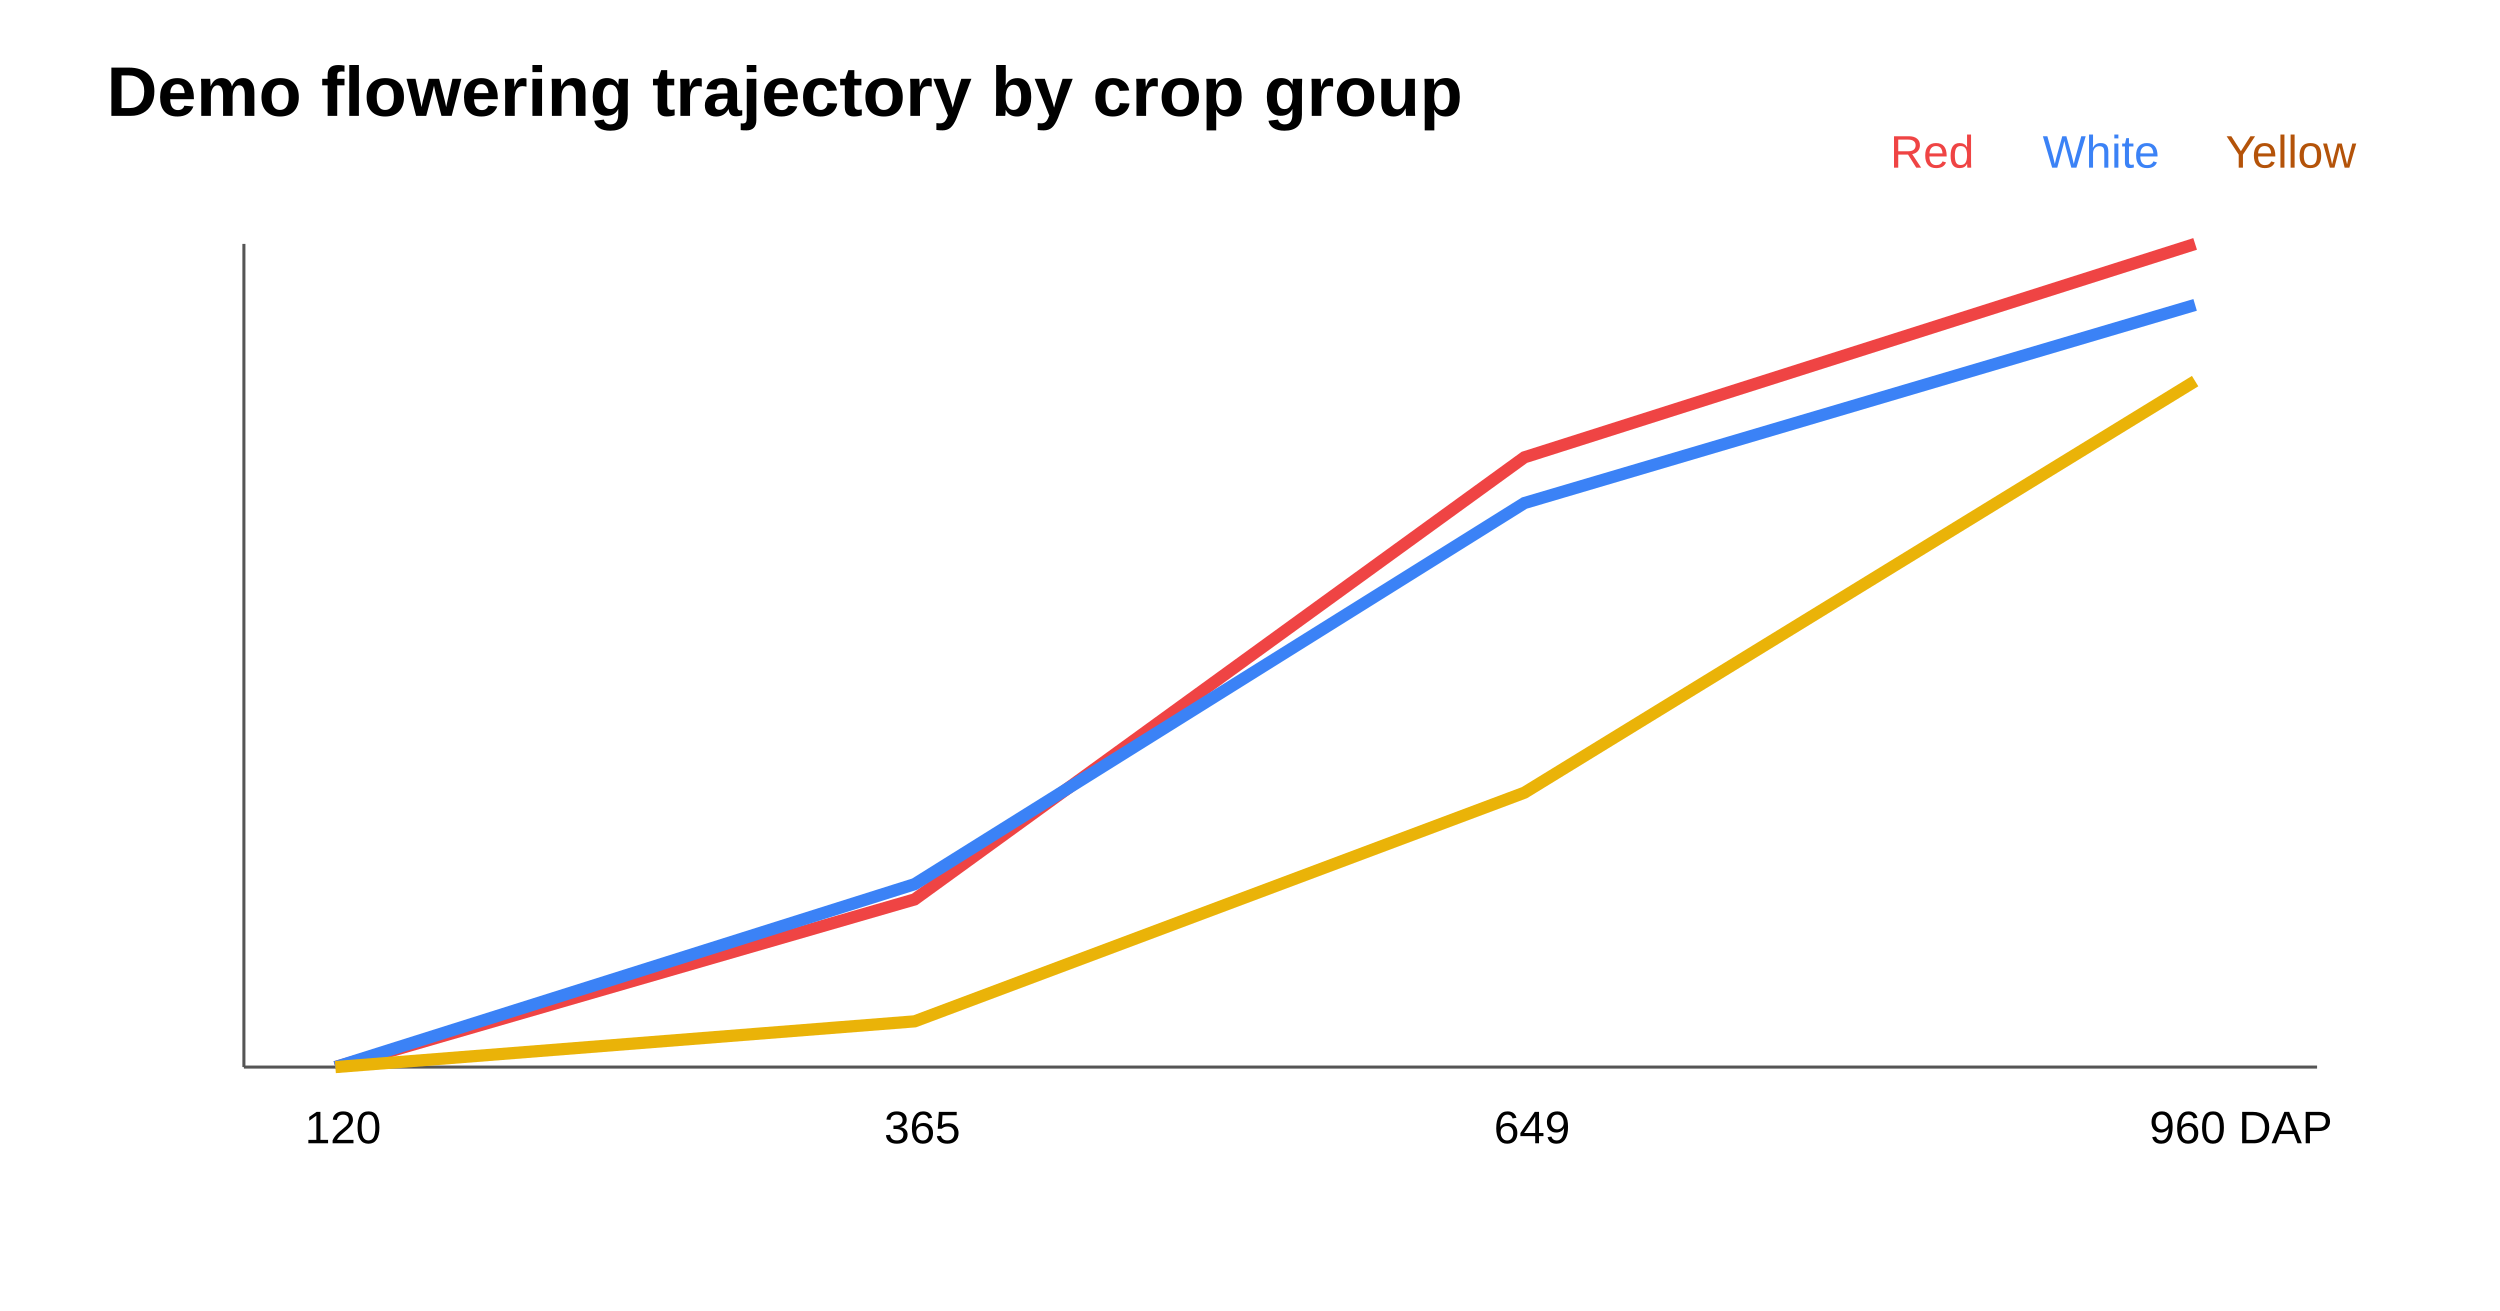
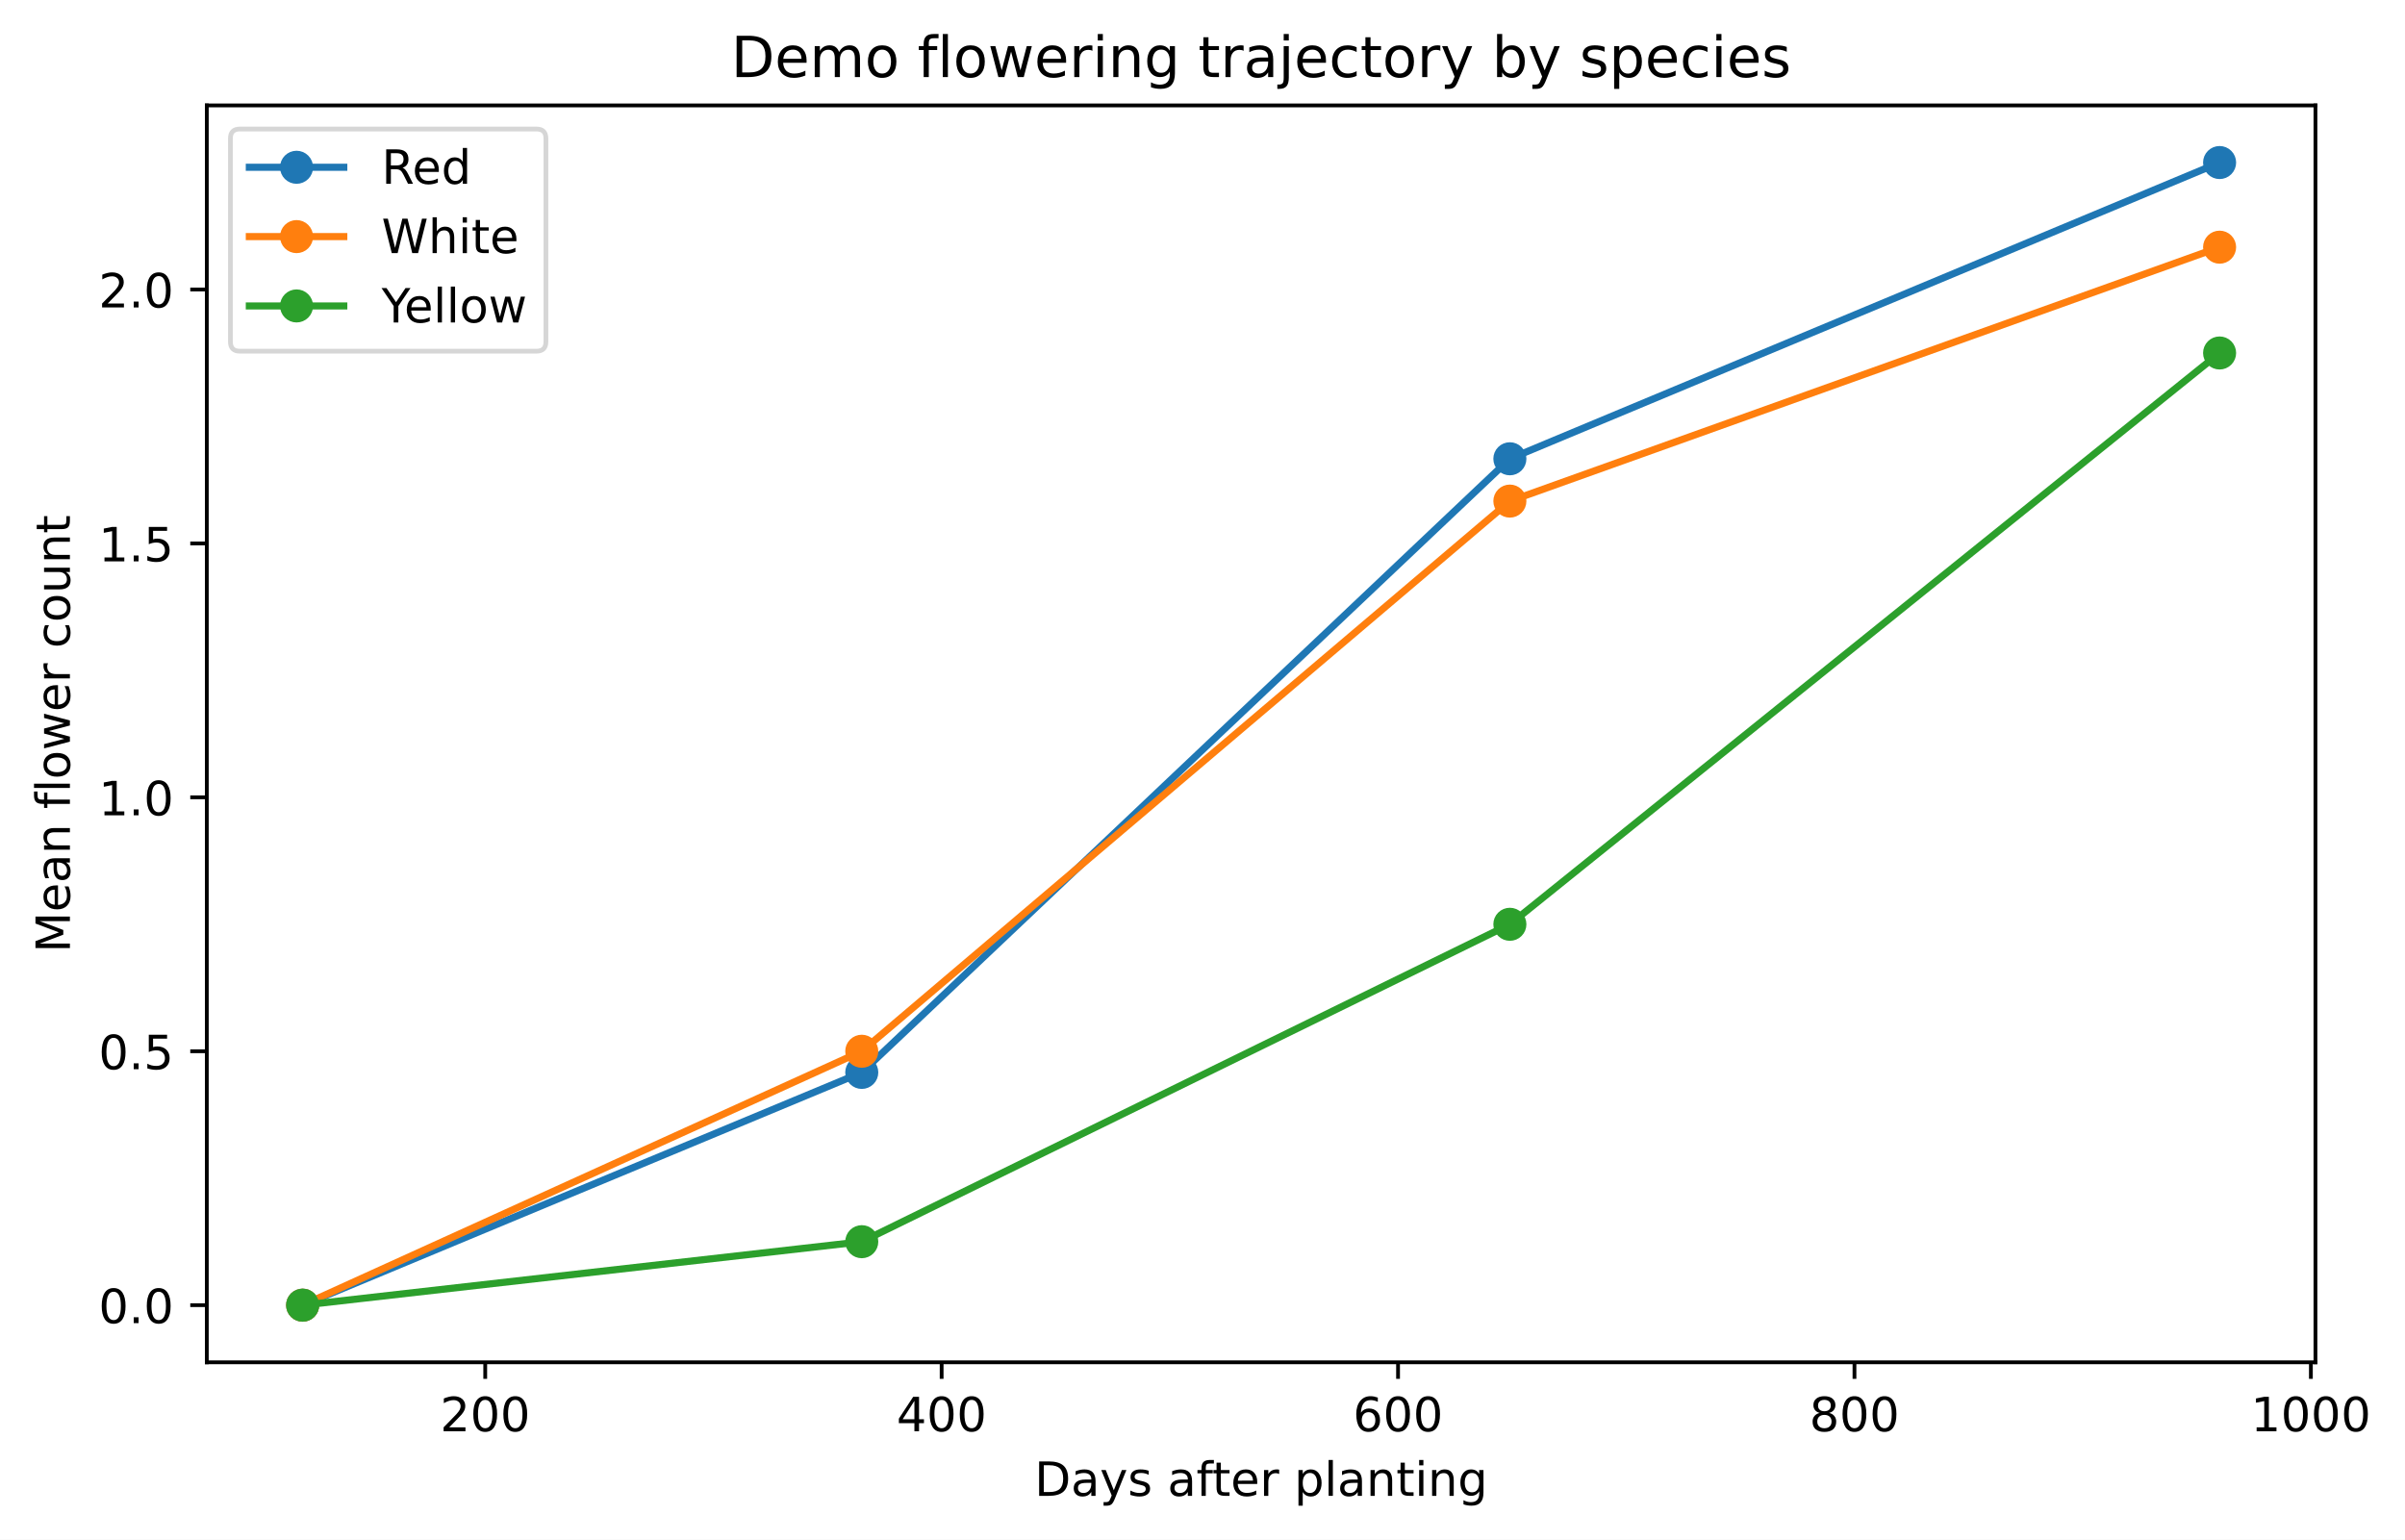
- <svg xmlns="http://www.w3.org/2000/svg" width="820" height="430">
-   <rect width="100%" height="100%" fill="white" />
-   <text x="35" y="38" font-family="Arial" font-size="23" font-weight="700">Demo flowering trajectory by crop group</text>
-   <line x1="80" y1="350" x2="760" y2="350" stroke="#555" />
-   <line x1="80" y1="80" x2="80" y2="350" stroke="#555" />
-   <polyline points="110,350 300,295 500,150 720,80" fill="none" stroke="#ef4444" stroke-width="4" />
-   <polyline points="110,350 300,290 500,165 720,100" fill="none" stroke="#3b82f6" stroke-width="4" />
-   <polyline points="110,350 300,335 500,260 720,125" fill="none" stroke="#eab308" stroke-width="4" />
-   <g font-family="Arial" font-size="15">
-     <text x="100" y="375">120</text>
-     <text x="290" y="375">365</text>
-     <text x="490" y="375">649</text>
-     <text x="705" y="375">960 DAP</text>
-     <text x="620" y="55" fill="#ef4444">Red</text>
-     <text x="670" y="55" fill="#3b82f6">White</text>
-     <text x="730" y="55" fill="#b45309">Yellow</text>
+ <svg xmlns="http://www.w3.org/2000/svg" xmlns:xlink="http://www.w3.org/1999/xlink" width="509.14pt" height="325.986pt" viewBox="0 0 509.14 325.986" version="1.1">
+   <defs>
+     <style type="text/css">*{stroke-linejoin: round; stroke-linecap: butt}</style>
+   </defs>
+   <g id="figure_1">
+     <g id="patch_1">
+       <path d="M 0 325.986  L 509.14 325.986  L 509.14 0  L 0 0  z " style="fill: #ffffff" />
+     </g>
+     <g id="axes_1">
+       <g id="patch_2">
+         <path d="M 43.781 288.43  L 490.181 288.43  L 490.181 22.318  L 43.781 22.318  z " style="fill: #ffffff" />
+       </g>
+       <g id="matplotlib.axis_1">
+         <g id="xtick_1">
+           <g id="line2d_1">
+             <defs>
+               <path id="m1e00274ace" d="M 0 0  L 0 3.5  " style="stroke: #000000; stroke-width: 0.8" />
+             </defs>
+             <g>
+               <use xlink:href="#m1e00274ace" x="102.722" y="288.43" style="stroke: #000000; stroke-width: 0.8" />
+             </g>
+           </g>
+           <g id="text_1">
+             <g transform="translate(93.17776 303.0286) scale(0.1 -0.1)">
+               <defs>
+                 <path id="DejaVuSans-32" d="M 1228 531  L 3431 531  L 3431 0  L 469 0  L 469 531  Q 828 903 1448 1529  Q 2069 2156 2228 2338  Q 2531 2678 2651 2914  Q 2772 3150 2772 3378  Q 2772 3750 2511 3984  Q 2250 4219 1831 4219  Q 1534 4219 1204 4116  Q 875 4013 500 3803  L 500 4441  Q 881 4594 1212 4672  Q 1544 4750 1819 4750  Q 2544 4750 2975 4387  Q 3406 4025 3406 3419  Q 3406 3131 3298 2873  Q 3191 2616 2906 2266  Q 2828 2175 2409 1742  Q 1991 1309 1228 531  z " transform="scale(0.015625)" />
+                 <path id="DejaVuSans-30" d="M 2034 4250  Q 1547 4250 1301 3770  Q 1056 3291 1056 2328  Q 1056 1369 1301 889  Q 1547 409 2034 409  Q 2525 409 2770 889  Q 3016 1369 3016 2328  Q 3016 3291 2770 3770  Q 2525 4250 2034 4250  z M 2034 4750  Q 2819 4750 3233 4129  Q 3647 3509 3647 2328  Q 3647 1150 3233 529  Q 2819 -91 2034 -91  Q 1250 -91 836 529  Q 422 1150 422 2328  Q 422 3509 836 4129  Q 1250 4750 2034 4750  z " transform="scale(0.015625)" />
+               </defs>
+               <use xlink:href="#DejaVuSans-32" />
+               <use xlink:href="#DejaVuSans-30" transform="translate(63.62305 0)" />
+               <use xlink:href="#DejaVuSans-30" transform="translate(127.2461 0)" />
+             </g>
+           </g>
+         </g>
+         <g id="xtick_2">
+           <g id="line2d_2">
+             <g>
+               <use xlink:href="#m1e00274ace" x="199.345" y="288.43" style="stroke: #000000; stroke-width: 0.8" />
+             </g>
+           </g>
+           <g id="text_2">
+             <g transform="translate(189.8011 303.0286) scale(0.1 -0.1)">
+               <defs>
+                 <path id="DejaVuSans-34" d="M 2419 4116  L 825 1625  L 2419 1625  L 2419 4116  z M 2253 4666  L 3047 4666  L 3047 1625  L 3713 1625  L 3713 1100  L 3047 1100  L 3047 0  L 2419 0  L 2419 1100  L 313 1100  L 313 1709  L 2253 4666  z " transform="scale(0.015625)" />
+               </defs>
+               <use xlink:href="#DejaVuSans-34" />
+               <use xlink:href="#DejaVuSans-30" transform="translate(63.62305 0)" />
+               <use xlink:href="#DejaVuSans-30" transform="translate(127.2461 0)" />
+             </g>
+           </g>
+         </g>
+         <g id="xtick_3">
+           <g id="line2d_3">
+             <g>
+               <use xlink:href="#m1e00274ace" x="295.968" y="288.43" style="stroke: #000000; stroke-width: 0.8" />
+             </g>
+           </g>
+           <g id="text_3">
+             <g transform="translate(286.4245 303.0286) scale(0.1 -0.1)">
+               <defs>
+                 <path id="DejaVuSans-36" d="M 2113 2584  Q 1688 2584 1439 2293  Q 1191 2003 1191 1497  Q 1191 994 1439 701  Q 1688 409 2113 409  Q 2538 409 2786 701  Q 3034 994 3034 1497  Q 3034 2003 2786 2293  Q 2538 2584 2113 2584  z M 3366 4563  L 3366 3988  Q 3128 4100 2886 4159  Q 2644 4219 2406 4219  Q 1781 4219 1451 3797  Q 1122 3375 1075 2522  Q 1259 2794 1537 2939  Q 1816 3084 2150 3084  Q 2853 3084 3261 2657  Q 3669 2231 3669 1497  Q 3669 778 3244 343  Q 2819 -91 2113 -91  Q 1303 -91 875 529  Q 447 1150 447 2328  Q 447 3434 972 4092  Q 1497 4750 2381 4750  Q 2619 4750 2861 4703  Q 3103 4656 3366 4563  z " transform="scale(0.015625)" />
+               </defs>
+               <use xlink:href="#DejaVuSans-36" />
+               <use xlink:href="#DejaVuSans-30" transform="translate(63.62305 0)" />
+               <use xlink:href="#DejaVuSans-30" transform="translate(127.2461 0)" />
+             </g>
+           </g>
+         </g>
+         <g id="xtick_4">
+           <g id="line2d_4">
+             <g>
+               <use xlink:href="#m1e00274ace" x="392.592" y="288.43" style="stroke: #000000; stroke-width: 0.8" />
+             </g>
+           </g>
+           <g id="text_4">
+             <g transform="translate(383.0479 303.0286) scale(0.1 -0.1)">
+               <defs>
+                 <path id="DejaVuSans-38" d="M 2034 2216  Q 1584 2216 1326 1975  Q 1069 1734 1069 1313  Q 1069 891 1326 650  Q 1584 409 2034 409  Q 2484 409 2743 651  Q 3003 894 3003 1313  Q 3003 1734 2745 1975  Q 2488 2216 2034 2216  z M 1403 2484  Q 997 2584 770 2862  Q 544 3141 544 3541  Q 544 4100 942 4425  Q 1341 4750 2034 4750  Q 2731 4750 3128 4425  Q 3525 4100 3525 3541  Q 3525 3141 3298 2862  Q 3072 2584 2669 2484  Q 3125 2378 3379 2068  Q 3634 1759 3634 1313  Q 3634 634 3220 271  Q 2806 -91 2034 -91  Q 1263 -91 848 271  Q 434 634 434 1313  Q 434 1759 690 2068  Q 947 2378 1403 2484  z M 1172 3481  Q 1172 3119 1398 2916  Q 1625 2713 2034 2713  Q 2441 2713 2670 2916  Q 2900 3119 2900 3481  Q 2900 3844 2670 4047  Q 2441 4250 2034 4250  Q 1625 4250 1398 4047  Q 1172 3844 1172 3481  z " transform="scale(0.015625)" />
+               </defs>
+               <use xlink:href="#DejaVuSans-38" />
+               <use xlink:href="#DejaVuSans-30" transform="translate(63.62305 0)" />
+               <use xlink:href="#DejaVuSans-30" transform="translate(127.2461 0)" />
+             </g>
+           </g>
+         </g>
+         <g id="xtick_5">
+           <g id="line2d_5">
+             <g>
+               <use xlink:href="#m1e00274ace" x="489.215" y="288.43" style="stroke: #000000; stroke-width: 0.8" />
+             </g>
+           </g>
+           <g id="text_5">
+             <g transform="translate(476.49 303.0286) scale(0.1 -0.1)">
+               <defs>
+                 <path id="DejaVuSans-31" d="M 794 531  L 1825 531  L 1825 4091  L 703 3866  L 703 4441  L 1819 4666  L 2450 4666  L 2450 531  L 3481 531  L 3481 0  L 794 0  L 794 531  z " transform="scale(0.015625)" />
+               </defs>
+               <use xlink:href="#DejaVuSans-31" />
+               <use xlink:href="#DejaVuSans-30" transform="translate(63.62305 0)" />
+               <use xlink:href="#DejaVuSans-30" transform="translate(127.2461 0)" />
+               <use xlink:href="#DejaVuSans-30" transform="translate(190.8691 0)" />
+             </g>
+           </g>
+         </g>
+         <g id="text_6">
+           <g transform="translate(219.0078 316.7067) scale(0.1 -0.1)">
+             <defs>
+               <path id="DejaVuSans-44" d="M 1259 4147  L 1259 519  L 2022 519  Q 2988 519 3436 956  Q 3884 1394 3884 2338  Q 3884 3275 3436 3711  Q 2988 4147 2022 4147  L 1259 4147  z M 628 4666  L 1925 4666  Q 3281 4666 3915 4102  Q 4550 3538 4550 2338  Q 4550 1131 3912 565  Q 3275 0 1925 0  L 628 0  L 628 4666  z " transform="scale(0.015625)" />
+               <path id="DejaVuSans-61" d="M 2194 1759  Q 1497 1759 1228 1600  Q 959 1441 959 1056  Q 959 750 1161 570  Q 1363 391 1709 391  Q 2188 391 2477 730  Q 2766 1069 2766 1631  L 2766 1759  L 2194 1759  z M 3341 1997  L 3341 0  L 2766 0  L 2766 531  Q 2569 213 2275 61  Q 1981 -91 1556 -91  Q 1019 -91 701 211  Q 384 513 384 1019  Q 384 1609 779 1909  Q 1175 2209 1959 2209  L 2766 2209  L 2766 2266  Q 2766 2663 2505 2880  Q 2244 3097 1772 3097  Q 1472 3097 1187 3025  Q 903 2953 641 2809  L 641 3341  Q 956 3463 1253 3523  Q 1550 3584 1831 3584  Q 2591 3584 2966 3190  Q 3341 2797 3341 1997  z " transform="scale(0.015625)" />
+               <path id="DejaVuSans-79" d="M 2059 -325  Q 1816 -950 1584 -1140  Q 1353 -1331 966 -1331  L 506 -1331  L 506 -850  L 844 -850  Q 1081 -850 1212 -737  Q 1344 -625 1503 -206  L 1606 56  L 191 3500  L 800 3500  L 1894 763  L 2988 3500  L 3597 3500  L 2059 -325  z " transform="scale(0.015625)" />
+               <path id="DejaVuSans-73" d="M 2834 3397  L 2834 2853  Q 2591 2978 2328 3040  Q 2066 3103 1784 3103  Q 1356 3103 1142 2972  Q 928 2841 928 2578  Q 928 2378 1081 2264  Q 1234 2150 1697 2047  L 1894 2003  Q 2506 1872 2764 1633  Q 3022 1394 3022 966  Q 3022 478 2636 193  Q 2250 -91 1575 -91  Q 1294 -91 989 -36  Q 684 19 347 128  L 347 722  Q 666 556 975 473  Q 1284 391 1588 391  Q 1994 391 2212 530  Q 2431 669 2431 922  Q 2431 1156 2273 1281  Q 2116 1406 1581 1522  L 1381 1569  Q 847 1681 609 1914  Q 372 2147 372 2553  Q 372 3047 722 3315  Q 1072 3584 1716 3584  Q 2034 3584 2315 3537  Q 2597 3491 2834 3397  z " transform="scale(0.015625)" />
+               <path id="DejaVuSans-20" transform="scale(0.015625)" />
+               <path id="DejaVuSans-66" d="M 2375 4863  L 2375 4384  L 1825 4384  Q 1516 4384 1395 4259  Q 1275 4134 1275 3809  L 1275 3500  L 2222 3500  L 2222 3053  L 1275 3053  L 1275 0  L 697 0  L 697 3053  L 147 3053  L 147 3500  L 697 3500  L 697 3744  Q 697 4328 969 4595  Q 1241 4863 1831 4863  L 2375 4863  z " transform="scale(0.015625)" />
+               <path id="DejaVuSans-74" d="M 1172 4494  L 1172 3500  L 2356 3500  L 2356 3053  L 1172 3053  L 1172 1153  Q 1172 725 1289 603  Q 1406 481 1766 481  L 2356 481  L 2356 0  L 1766 0  Q 1100 0 847 248  Q 594 497 594 1153  L 594 3053  L 172 3053  L 172 3500  L 594 3500  L 594 4494  L 1172 4494  z " transform="scale(0.015625)" />
+               <path id="DejaVuSans-65" d="M 3597 1894  L 3597 1613  L 953 1613  Q 991 1019 1311 708  Q 1631 397 2203 397  Q 2534 397 2845 478  Q 3156 559 3463 722  L 3463 178  Q 3153 47 2828 -22  Q 2503 -91 2169 -91  Q 1331 -91 842 396  Q 353 884 353 1716  Q 353 2575 817 3079  Q 1281 3584 2069 3584  Q 2775 3584 3186 3129  Q 3597 2675 3597 1894  z M 3022 2063  Q 3016 2534 2758 2815  Q 2500 3097 2075 3097  Q 1594 3097 1305 2825  Q 1016 2553 972 2059  L 3022 2063  z " transform="scale(0.015625)" />
+               <path id="DejaVuSans-72" d="M 2631 2963  Q 2534 3019 2420 3045  Q 2306 3072 2169 3072  Q 1681 3072 1420 2755  Q 1159 2438 1159 1844  L 1159 0  L 581 0  L 581 3500  L 1159 3500  L 1159 2956  Q 1341 3275 1631 3429  Q 1922 3584 2338 3584  Q 2397 3584 2469 3576  Q 2541 3569 2628 3553  L 2631 2963  z " transform="scale(0.015625)" />
+               <path id="DejaVuSans-70" d="M 1159 525  L 1159 -1331  L 581 -1331  L 581 3500  L 1159 3500  L 1159 2969  Q 1341 3281 1617 3432  Q 1894 3584 2278 3584  Q 2916 3584 3314 3078  Q 3713 2572 3713 1747  Q 3713 922 3314 415  Q 2916 -91 2278 -91  Q 1894 -91 1617 61  Q 1341 213 1159 525  z M 3116 1747  Q 3116 2381 2855 2742  Q 2594 3103 2138 3103  Q 1681 3103 1420 2742  Q 1159 2381 1159 1747  Q 1159 1113 1420 752  Q 1681 391 2138 391  Q 2594 391 2855 752  Q 3116 1113 3116 1747  z " transform="scale(0.015625)" />
+               <path id="DejaVuSans-6c" d="M 603 4863  L 1178 4863  L 1178 0  L 603 0  L 603 4863  z " transform="scale(0.015625)" />
+               <path id="DejaVuSans-6e" d="M 3513 2113  L 3513 0  L 2938 0  L 2938 2094  Q 2938 2591 2744 2837  Q 2550 3084 2163 3084  Q 1697 3084 1428 2787  Q 1159 2491 1159 1978  L 1159 0  L 581 0  L 581 3500  L 1159 3500  L 1159 2956  Q 1366 3272 1645 3428  Q 1925 3584 2291 3584  Q 2894 3584 3203 3211  Q 3513 2838 3513 2113  z " transform="scale(0.015625)" />
+               <path id="DejaVuSans-69" d="M 603 3500  L 1178 3500  L 1178 0  L 603 0  L 603 3500  z M 603 4863  L 1178 4863  L 1178 4134  L 603 4134  L 603 4863  z " transform="scale(0.015625)" />
+               <path id="DejaVuSans-67" d="M 2906 1791  Q 2906 2416 2648 2759  Q 2391 3103 1925 3103  Q 1463 3103 1205 2759  Q 947 2416 947 1791  Q 947 1169 1205 825  Q 1463 481 1925 481  Q 2391 481 2648 825  Q 2906 1169 2906 1791  z M 3481 434  Q 3481 -459 3084 -895  Q 2688 -1331 1869 -1331  Q 1566 -1331 1297 -1286  Q 1028 -1241 775 -1147  L 775 -588  Q 1028 -725 1275 -790  Q 1522 -856 1778 -856  Q 2344 -856 2625 -561  Q 2906 -266 2906 331  L 2906 616  Q 2728 306 2450 153  Q 2172 0 1784 0  Q 1141 0 747 490  Q 353 981 353 1791  Q 353 2603 747 3093  Q 1141 3584 1784 3584  Q 2172 3584 2450 3431  Q 2728 3278 2906 2969  L 2906 3500  L 3481 3500  L 3481 434  z " transform="scale(0.015625)" />
+             </defs>
+             <use xlink:href="#DejaVuSans-44" />
+             <use xlink:href="#DejaVuSans-61" transform="translate(77.00195 0)" />
+             <use xlink:href="#DejaVuSans-79" transform="translate(138.2812 0)" />
+             <use xlink:href="#DejaVuSans-73" transform="translate(197.4609 0)" />
+             <use xlink:href="#DejaVuSans-20" transform="translate(249.5605 0)" />
+             <use xlink:href="#DejaVuSans-61" transform="translate(281.3477 0)" />
+             <use xlink:href="#DejaVuSans-66" transform="translate(342.627 0)" />
+             <use xlink:href="#DejaVuSans-74" transform="translate(376.082 0)" />
+             <use xlink:href="#DejaVuSans-65" transform="translate(415.291 0)" />
+             <use xlink:href="#DejaVuSans-72" transform="translate(476.8145 0)" />
+             <use xlink:href="#DejaVuSans-20" transform="translate(517.9277 0)" />
+             <use xlink:href="#DejaVuSans-70" transform="translate(549.7148 0)" />
+             <use xlink:href="#DejaVuSans-6c" transform="translate(613.1914 0)" />
+             <use xlink:href="#DejaVuSans-61" transform="translate(640.9746 0)" />
+             <use xlink:href="#DejaVuSans-6e" transform="translate(702.2539 0)" />
+             <use xlink:href="#DejaVuSans-74" transform="translate(765.6328 0)" />
+             <use xlink:href="#DejaVuSans-69" transform="translate(804.8418 0)" />
+             <use xlink:href="#DejaVuSans-6e" transform="translate(832.625 0)" />
+             <use xlink:href="#DejaVuSans-67" transform="translate(896.0039 0)" />
+           </g>
+         </g>
+       </g>
+       <g id="matplotlib.axis_2">
+         <g id="ytick_1">
+           <g id="line2d_6">
+             <defs>
+               <path id="m816f382ed0" d="M 0 0  L -3.5 0  " style="stroke: #000000; stroke-width: 0.8" />
+             </defs>
+             <g>
+               <use xlink:href="#m816f382ed0" x="43.781" y="276.334" style="stroke: #000000; stroke-width: 0.8" />
+             </g>
+           </g>
+           <g id="text_7">
+             <g transform="translate(20.87813 280.1333) scale(0.1 -0.1)">
+               <defs>
+                 <path id="DejaVuSans-2e" d="M 684 794  L 1344 794  L 1344 0  L 684 0  L 684 794  z " transform="scale(0.015625)" />
+               </defs>
+               <use xlink:href="#DejaVuSans-30" />
+               <use xlink:href="#DejaVuSans-2e" transform="translate(63.62305 0)" />
+               <use xlink:href="#DejaVuSans-30" transform="translate(95.41016 0)" />
+             </g>
+           </g>
+         </g>
+         <g id="ytick_2">
+           <g id="line2d_7">
+             <g>
+               <use xlink:href="#m816f382ed0" x="43.781" y="222.574" style="stroke: #000000; stroke-width: 0.8" />
+             </g>
+           </g>
+           <g id="text_8">
+             <g transform="translate(20.87813 226.3733) scale(0.1 -0.1)">
+               <defs>
+                 <path id="DejaVuSans-35" d="M 691 4666  L 3169 4666  L 3169 4134  L 1269 4134  L 1269 2991  Q 1406 3038 1543 3061  Q 1681 3084 1819 3084  Q 2600 3084 3056 2656  Q 3513 2228 3513 1497  Q 3513 744 3044 326  Q 2575 -91 1722 -91  Q 1428 -91 1123 -41  Q 819 9 494 109  L 494 744  Q 775 591 1075 516  Q 1375 441 1709 441  Q 2250 441 2565 725  Q 2881 1009 2881 1497  Q 2881 1984 2565 2268  Q 2250 2553 1709 2553  Q 1456 2553 1204 2497  Q 953 2441 691 2322  L 691 4666  z " transform="scale(0.015625)" />
+               </defs>
+               <use xlink:href="#DejaVuSans-30" />
+               <use xlink:href="#DejaVuSans-2e" transform="translate(63.62305 0)" />
+               <use xlink:href="#DejaVuSans-35" transform="translate(95.41016 0)" />
+             </g>
+           </g>
+         </g>
+         <g id="ytick_3">
+           <g id="line2d_8">
+             <g>
+               <use xlink:href="#m816f382ed0" x="43.781" y="168.814" style="stroke: #000000; stroke-width: 0.8" />
+             </g>
+           </g>
+           <g id="text_9">
+             <g transform="translate(20.87813 172.6133) scale(0.1 -0.1)">
+               <use xlink:href="#DejaVuSans-31" />
+               <use xlink:href="#DejaVuSans-2e" transform="translate(63.62305 0)" />
+               <use xlink:href="#DejaVuSans-30" transform="translate(95.41016 0)" />
+             </g>
+           </g>
+         </g>
+         <g id="ytick_4">
+           <g id="line2d_9">
+             <g>
+               <use xlink:href="#m816f382ed0" x="43.781" y="115.054" style="stroke: #000000; stroke-width: 0.8" />
+             </g>
+           </g>
+           <g id="text_10">
+             <g transform="translate(20.87813 118.8533) scale(0.1 -0.1)">
+               <use xlink:href="#DejaVuSans-31" />
+               <use xlink:href="#DejaVuSans-2e" transform="translate(63.62305 0)" />
+               <use xlink:href="#DejaVuSans-35" transform="translate(95.41016 0)" />
+             </g>
+           </g>
+         </g>
+         <g id="ytick_5">
+           <g id="line2d_10">
+             <g>
+               <use xlink:href="#m816f382ed0" x="43.781" y="61.294" style="stroke: #000000; stroke-width: 0.8" />
+             </g>
+           </g>
+           <g id="text_11">
+             <g transform="translate(20.87813 65.09334) scale(0.1 -0.1)">
+               <use xlink:href="#DejaVuSans-32" />
+               <use xlink:href="#DejaVuSans-2e" transform="translate(63.62305 0)" />
+               <use xlink:href="#DejaVuSans-30" transform="translate(95.41016 0)" />
+             </g>
+           </g>
+         </g>
+         <g id="text_12">
+           <g transform="translate(14.79844 201.7116) rotate(-90) scale(0.1 -0.1)">
+             <defs>
+               <path id="DejaVuSans-4d" d="M 628 4666  L 1569 4666  L 2759 1491  L 3956 4666  L 4897 4666  L 4897 0  L 4281 0  L 4281 4097  L 3078 897  L 2444 897  L 1241 4097  L 1241 0  L 628 0  L 628 4666  z " transform="scale(0.015625)" />
+               <path id="DejaVuSans-6f" d="M 1959 3097  Q 1497 3097 1228 2736  Q 959 2375 959 1747  Q 959 1119 1226 758  Q 1494 397 1959 397  Q 2419 397 2687 759  Q 2956 1122 2956 1747  Q 2956 2369 2687 2733  Q 2419 3097 1959 3097  z M 1959 3584  Q 2709 3584 3137 3096  Q 3566 2609 3566 1747  Q 3566 888 3137 398  Q 2709 -91 1959 -91  Q 1206 -91 779 398  Q 353 888 353 1747  Q 353 2609 779 3096  Q 1206 3584 1959 3584  z " transform="scale(0.015625)" />
+               <path id="DejaVuSans-77" d="M 269 3500  L 844 3500  L 1563 769  L 2278 3500  L 2956 3500  L 3675 769  L 4391 3500  L 4966 3500  L 4050 0  L 3372 0  L 2619 2869  L 1863 0  L 1184 0  L 269 3500  z " transform="scale(0.015625)" />
+               <path id="DejaVuSans-63" d="M 3122 3366  L 3122 2828  Q 2878 2963 2633 3030  Q 2388 3097 2138 3097  Q 1578 3097 1268 2742  Q 959 2388 959 1747  Q 959 1106 1268 751  Q 1578 397 2138 397  Q 2388 397 2633 464  Q 2878 531 3122 666  L 3122 134  Q 2881 22 2623 -34  Q 2366 -91 2075 -91  Q 1284 -91 818 406  Q 353 903 353 1747  Q 353 2603 823 3093  Q 1294 3584 2113 3584  Q 2378 3584 2631 3529  Q 2884 3475 3122 3366  z " transform="scale(0.015625)" />
+               <path id="DejaVuSans-75" d="M 544 1381  L 544 3500  L 1119 3500  L 1119 1403  Q 1119 906 1312 657  Q 1506 409 1894 409  Q 2359 409 2629 706  Q 2900 1003 2900 1516  L 2900 3500  L 3475 3500  L 3475 0  L 2900 0  L 2900 538  Q 2691 219 2414 64  Q 2138 -91 1772 -91  Q 1169 -91 856 284  Q 544 659 544 1381  z M 1991 3584  L 1991 3584  z " transform="scale(0.015625)" />
+             </defs>
+             <use xlink:href="#DejaVuSans-4d" />
+             <use xlink:href="#DejaVuSans-65" transform="translate(86.2793 0)" />
+             <use xlink:href="#DejaVuSans-61" transform="translate(147.8027 0)" />
+             <use xlink:href="#DejaVuSans-6e" transform="translate(209.082 0)" />
+             <use xlink:href="#DejaVuSans-20" transform="translate(272.4609 0)" />
+             <use xlink:href="#DejaVuSans-66" transform="translate(304.248 0)" />
+             <use xlink:href="#DejaVuSans-6c" transform="translate(339.4531 0)" />
+             <use xlink:href="#DejaVuSans-6f" transform="translate(367.2363 0)" />
+             <use xlink:href="#DejaVuSans-77" transform="translate(428.418 0)" />
+             <use xlink:href="#DejaVuSans-65" transform="translate(510.2051 0)" />
+             <use xlink:href="#DejaVuSans-72" transform="translate(571.7285 0)" />
+             <use xlink:href="#DejaVuSans-20" transform="translate(612.8418 0)" />
+             <use xlink:href="#DejaVuSans-63" transform="translate(644.6289 0)" />
+             <use xlink:href="#DejaVuSans-6f" transform="translate(699.6094 0)" />
+             <use xlink:href="#DejaVuSans-75" transform="translate(760.791 0)" />
+             <use xlink:href="#DejaVuSans-6e" transform="translate(824.1699 0)" />
+             <use xlink:href="#DejaVuSans-74" transform="translate(887.5488 0)" />
+           </g>
+         </g>
+       </g>
+       <g id="line2d_11">
+         <path d="M 64.072 276.334  L 182.436 227.054  L 319.641 97.134  L 469.89 34.414  " clip-path="url(#p940ce3cb80)" style="fill: none; stroke: #1f77b4; stroke-width: 1.5; stroke-linecap: square" />
+         <defs>
+           <path id="m836fa66fb0" d="M 0 3  C 0.796 3 1.559 2.684 2.121 2.121  C 2.684 1.559 3 0.796 3 0  C 3 -0.796 2.684 -1.559 2.121 -2.121  C 1.559 -2.684 0.796 -3 0 -3  C -0.796 -3 -1.559 -2.684 -2.121 -2.121  C -2.684 -1.559 -3 -0.796 -3 0  C -3 0.796 -2.684 1.559 -2.121 2.121  C -1.559 2.684 -0.796 3 0 3  z " style="stroke: #1f77b4" />
+         </defs>
+         <g clip-path="url(#p940ce3cb80)">
+           <use xlink:href="#m836fa66fb0" x="64.072" y="276.334" style="fill: #1f77b4; stroke: #1f77b4" />
+           <use xlink:href="#m836fa66fb0" x="182.436" y="227.054" style="fill: #1f77b4; stroke: #1f77b4" />
+           <use xlink:href="#m836fa66fb0" x="319.641" y="97.134" style="fill: #1f77b4; stroke: #1f77b4" />
+           <use xlink:href="#m836fa66fb0" x="469.89" y="34.414" style="fill: #1f77b4; stroke: #1f77b4" />
+         </g>
+       </g>
+       <g id="line2d_12">
+         <path d="M 64.072 276.334  L 182.436 222.574  L 319.641 106.094  L 469.89 52.334  " clip-path="url(#p940ce3cb80)" style="fill: none; stroke: #ff7f0e; stroke-width: 1.5; stroke-linecap: square" />
+         <defs>
+           <path id="ma69a176f57" d="M 0 3  C 0.796 3 1.559 2.684 2.121 2.121  C 2.684 1.559 3 0.796 3 0  C 3 -0.796 2.684 -1.559 2.121 -2.121  C 1.559 -2.684 0.796 -3 0 -3  C -0.796 -3 -1.559 -2.684 -2.121 -2.121  C -2.684 -1.559 -3 -0.796 -3 0  C -3 0.796 -2.684 1.559 -2.121 2.121  C -1.559 2.684 -0.796 3 0 3  z " style="stroke: #ff7f0e" />
+         </defs>
+         <g clip-path="url(#p940ce3cb80)">
+           <use xlink:href="#ma69a176f57" x="64.072" y="276.334" style="fill: #ff7f0e; stroke: #ff7f0e" />
+           <use xlink:href="#ma69a176f57" x="182.436" y="222.574" style="fill: #ff7f0e; stroke: #ff7f0e" />
+           <use xlink:href="#ma69a176f57" x="319.641" y="106.094" style="fill: #ff7f0e; stroke: #ff7f0e" />
+           <use xlink:href="#ma69a176f57" x="469.89" y="52.334" style="fill: #ff7f0e; stroke: #ff7f0e" />
+         </g>
+       </g>
+       <g id="line2d_13">
+         <path d="M 64.072 276.334  L 182.436 262.894  L 319.641 195.694  L 469.89 74.734  " clip-path="url(#p940ce3cb80)" style="fill: none; stroke: #2ca02c; stroke-width: 1.5; stroke-linecap: square" />
+         <defs>
+           <path id="m10e12e7b80" d="M 0 3  C 0.796 3 1.559 2.684 2.121 2.121  C 2.684 1.559 3 0.796 3 0  C 3 -0.796 2.684 -1.559 2.121 -2.121  C 1.559 -2.684 0.796 -3 0 -3  C -0.796 -3 -1.559 -2.684 -2.121 -2.121  C -2.684 -1.559 -3 -0.796 -3 0  C -3 0.796 -2.684 1.559 -2.121 2.121  C -1.559 2.684 -0.796 3 0 3  z " style="stroke: #2ca02c" />
+         </defs>
+         <g clip-path="url(#p940ce3cb80)">
+           <use xlink:href="#m10e12e7b80" x="64.072" y="276.334" style="fill: #2ca02c; stroke: #2ca02c" />
+           <use xlink:href="#m10e12e7b80" x="182.436" y="262.894" style="fill: #2ca02c; stroke: #2ca02c" />
+           <use xlink:href="#m10e12e7b80" x="319.641" y="195.694" style="fill: #2ca02c; stroke: #2ca02c" />
+           <use xlink:href="#m10e12e7b80" x="469.89" y="74.734" style="fill: #2ca02c; stroke: #2ca02c" />
+         </g>
+       </g>
+       <g id="patch_3">
+         <path d="M 43.781 288.43  L 43.781 22.318  " style="fill: none; stroke: #000000; stroke-width: 0.8; stroke-linejoin: miter; stroke-linecap: square" />
+       </g>
+       <g id="patch_4">
+         <path d="M 490.181 288.43  L 490.181 22.318  " style="fill: none; stroke: #000000; stroke-width: 0.8; stroke-linejoin: miter; stroke-linecap: square" />
+       </g>
+       <g id="patch_5">
+         <path d="M 43.781 288.43  L 490.181 288.43  " style="fill: none; stroke: #000000; stroke-width: 0.8; stroke-linejoin: miter; stroke-linecap: square" />
+       </g>
+       <g id="patch_6">
+         <path d="M 43.781 22.318  L 490.181 22.318  " style="fill: none; stroke: #000000; stroke-width: 0.8; stroke-linejoin: miter; stroke-linecap: square" />
+       </g>
+       <g id="text_13">
+         <g transform="translate(154.7672 16.31812) scale(0.12 -0.12)">
+           <defs>
+             <path id="DejaVuSans-6d" d="M 3328 2828  Q 3544 3216 3844 3400  Q 4144 3584 4550 3584  Q 5097 3584 5394 3201  Q 5691 2819 5691 2113  L 5691 0  L 5113 0  L 5113 2094  Q 5113 2597 4934 2840  Q 4756 3084 4391 3084  Q 3944 3084 3684 2787  Q 3425 2491 3425 1978  L 3425 0  L 2847 0  L 2847 2094  Q 2847 2600 2669 2842  Q 2491 3084 2119 3084  Q 1678 3084 1418 2786  Q 1159 2488 1159 1978  L 1159 0  L 581 0  L 581 3500  L 1159 3500  L 1159 2956  Q 1356 3278 1631 3431  Q 1906 3584 2284 3584  Q 2666 3584 2933 3390  Q 3200 3197 3328 2828  z " transform="scale(0.015625)" />
+             <path id="DejaVuSans-6a" d="M 603 3500  L 1178 3500  L 1178 -63  Q 1178 -731 923 -1031  Q 669 -1331 103 -1331  L -116 -1331  L -116 -844  L 38 -844  Q 366 -844 484 -692  Q 603 -541 603 -63  L 603 3500  z M 603 4863  L 1178 4863  L 1178 4134  L 603 4134  L 603 4863  z " transform="scale(0.015625)" />
+             <path id="DejaVuSans-62" d="M 3116 1747  Q 3116 2381 2855 2742  Q 2594 3103 2138 3103  Q 1681 3103 1420 2742  Q 1159 2381 1159 1747  Q 1159 1113 1420 752  Q 1681 391 2138 391  Q 2594 391 2855 752  Q 3116 1113 3116 1747  z M 1159 2969  Q 1341 3281 1617 3432  Q 1894 3584 2278 3584  Q 2916 3584 3314 3078  Q 3713 2572 3713 1747  Q 3713 922 3314 415  Q 2916 -91 2278 -91  Q 1894 -91 1617 61  Q 1341 213 1159 525  L 1159 0  L 581 0  L 581 4863  L 1159 4863  L 1159 2969  z " transform="scale(0.015625)" />
+           </defs>
+           <use xlink:href="#DejaVuSans-44" />
+           <use xlink:href="#DejaVuSans-65" transform="translate(77.00195 0)" />
+           <use xlink:href="#DejaVuSans-6d" transform="translate(138.5254 0)" />
+           <use xlink:href="#DejaVuSans-6f" transform="translate(235.9375 0)" />
+           <use xlink:href="#DejaVuSans-20" transform="translate(297.1191 0)" />
+           <use xlink:href="#DejaVuSans-66" transform="translate(328.9062 0)" />
+           <use xlink:href="#DejaVuSans-6c" transform="translate(364.1113 0)" />
+           <use xlink:href="#DejaVuSans-6f" transform="translate(391.8945 0)" />
+           <use xlink:href="#DejaVuSans-77" transform="translate(453.0762 0)" />
+           <use xlink:href="#DejaVuSans-65" transform="translate(534.8633 0)" />
+           <use xlink:href="#DejaVuSans-72" transform="translate(596.3867 0)" />
+           <use xlink:href="#DejaVuSans-69" transform="translate(637.5 0)" />
+           <use xlink:href="#DejaVuSans-6e" transform="translate(665.2832 0)" />
+           <use xlink:href="#DejaVuSans-67" transform="translate(728.6621 0)" />
+           <use xlink:href="#DejaVuSans-20" transform="translate(792.1387 0)" />
+           <use xlink:href="#DejaVuSans-74" transform="translate(823.9258 0)" />
+           <use xlink:href="#DejaVuSans-72" transform="translate(863.1348 0)" />
+           <use xlink:href="#DejaVuSans-61" transform="translate(904.248 0)" />
+           <use xlink:href="#DejaVuSans-6a" transform="translate(965.5273 0)" />
+           <use xlink:href="#DejaVuSans-65" transform="translate(993.3105 0)" />
+           <use xlink:href="#DejaVuSans-63" transform="translate(1054.834 0)" />
+           <use xlink:href="#DejaVuSans-74" transform="translate(1109.814 0)" />
+           <use xlink:href="#DejaVuSans-6f" transform="translate(1149.023 0)" />
+           <use xlink:href="#DejaVuSans-72" transform="translate(1210.205 0)" />
+           <use xlink:href="#DejaVuSans-79" transform="translate(1251.318 0)" />
+           <use xlink:href="#DejaVuSans-20" transform="translate(1310.498 0)" />
+           <use xlink:href="#DejaVuSans-62" transform="translate(1342.285 0)" />
+           <use xlink:href="#DejaVuSans-79" transform="translate(1405.762 0)" />
+           <use xlink:href="#DejaVuSans-20" transform="translate(1464.941 0)" />
+           <use xlink:href="#DejaVuSans-73" transform="translate(1496.729 0)" />
+           <use xlink:href="#DejaVuSans-70" transform="translate(1548.828 0)" />
+           <use xlink:href="#DejaVuSans-65" transform="translate(1612.305 0)" />
+           <use xlink:href="#DejaVuSans-63" transform="translate(1673.828 0)" />
+           <use xlink:href="#DejaVuSans-69" transform="translate(1728.809 0)" />
+           <use xlink:href="#DejaVuSans-65" transform="translate(1756.592 0)" />
+           <use xlink:href="#DejaVuSans-73" transform="translate(1818.115 0)" />
+         </g>
+       </g>
+       <g id="legend_1">
+         <g id="patch_7">
+           <path d="M 50.781 74.353  L 113.57 74.353  Q 115.57 74.353 115.57 72.353  L 115.57 29.318  Q 115.57 27.318 113.57 27.318  L 50.781 27.318  Q 48.781 27.318 48.781 29.318  L 48.781 72.353  Q 48.781 74.353 50.781 74.353  z " style="fill: #ffffff; opacity: 0.8; stroke: #cccccc; stroke-linejoin: miter" />
+         </g>
+         <g id="line2d_14">
+           <path d="M 52.781 35.417  L 62.781 35.417  L 72.781 35.417  " style="fill: none; stroke: #1f77b4; stroke-width: 1.5; stroke-linecap: square" />
+           <g>
+             <use xlink:href="#m836fa66fb0" x="62.781" y="35.417" style="fill: #1f77b4; stroke: #1f77b4" />
+           </g>
+         </g>
+         <g id="text_14">
+           <g transform="translate(80.78125 38.91656) scale(0.1 -0.1)">
+             <defs>
+               <path id="DejaVuSans-52" d="M 2841 2188  Q 3044 2119 3236 1894  Q 3428 1669 3622 1275  L 4263 0  L 3584 0  L 2988 1197  Q 2756 1666 2539 1819  Q 2322 1972 1947 1972  L 1259 1972  L 1259 0  L 628 0  L 628 4666  L 2053 4666  Q 2853 4666 3247 4331  Q 3641 3997 3641 3322  Q 3641 2881 3436 2590  Q 3231 2300 2841 2188  z M 1259 4147  L 1259 2491  L 2053 2491  Q 2509 2491 2742 2702  Q 2975 2913 2975 3322  Q 2975 3731 2742 3939  Q 2509 4147 2053 4147  L 1259 4147  z " transform="scale(0.015625)" />
+               <path id="DejaVuSans-64" d="M 2906 2969  L 2906 4863  L 3481 4863  L 3481 0  L 2906 0  L 2906 525  Q 2725 213 2448 61  Q 2172 -91 1784 -91  Q 1150 -91 751 415  Q 353 922 353 1747  Q 353 2572 751 3078  Q 1150 3584 1784 3584  Q 2172 3584 2448 3432  Q 2725 3281 2906 2969  z M 947 1747  Q 947 1113 1208 752  Q 1469 391 1925 391  Q 2381 391 2643 752  Q 2906 1113 2906 1747  Q 2906 2381 2643 2742  Q 2381 3103 1925 3103  Q 1469 3103 1208 2742  Q 947 2381 947 1747  z " transform="scale(0.015625)" />
+             </defs>
+             <use xlink:href="#DejaVuSans-52" />
+             <use xlink:href="#DejaVuSans-65" transform="translate(64.98242 0)" />
+             <use xlink:href="#DejaVuSans-64" transform="translate(126.5059 0)" />
+           </g>
+         </g>
+         <g id="line2d_15">
+           <path d="M 52.781 50.095  L 62.781 50.095  L 72.781 50.095  " style="fill: none; stroke: #ff7f0e; stroke-width: 1.5; stroke-linecap: square" />
+           <g>
+             <use xlink:href="#ma69a176f57" x="62.781" y="50.095" style="fill: #ff7f0e; stroke: #ff7f0e" />
+           </g>
+         </g>
+         <g id="text_15">
+           <g transform="translate(80.78125 53.59469) scale(0.1 -0.1)">
+             <defs>
+               <path id="DejaVuSans-57" d="M 213 4666  L 850 4666  L 1831 722  L 2809 4666  L 3519 4666  L 4500 722  L 5478 4666  L 6119 4666  L 4947 0  L 4153 0  L 3169 4050  L 2175 0  L 1381 0  L 213 4666  z " transform="scale(0.015625)" />
+               <path id="DejaVuSans-68" d="M 3513 2113  L 3513 0  L 2938 0  L 2938 2094  Q 2938 2591 2744 2837  Q 2550 3084 2163 3084  Q 1697 3084 1428 2787  Q 1159 2491 1159 1978  L 1159 0  L 581 0  L 581 4863  L 1159 4863  L 1159 2956  Q 1366 3272 1645 3428  Q 1925 3584 2291 3584  Q 2894 3584 3203 3211  Q 3513 2838 3513 2113  z " transform="scale(0.015625)" />
+             </defs>
+             <use xlink:href="#DejaVuSans-57" />
+             <use xlink:href="#DejaVuSans-68" transform="translate(98.87695 0)" />
+             <use xlink:href="#DejaVuSans-69" transform="translate(162.2559 0)" />
+             <use xlink:href="#DejaVuSans-74" transform="translate(190.0391 0)" />
+             <use xlink:href="#DejaVuSans-65" transform="translate(229.248 0)" />
+           </g>
+         </g>
+         <g id="line2d_16">
+           <path d="M 52.781 64.773  L 62.781 64.773  L 72.781 64.773  " style="fill: none; stroke: #2ca02c; stroke-width: 1.5; stroke-linecap: square" />
+           <g>
+             <use xlink:href="#m10e12e7b80" x="62.781" y="64.773" style="fill: #2ca02c; stroke: #2ca02c" />
+           </g>
+         </g>
+         <g id="text_16">
+           <g transform="translate(80.78125 68.27281) scale(0.1 -0.1)">
+             <defs>
+               <path id="DejaVuSans-59" d="M -13 4666  L 666 4666  L 1959 2747  L 3244 4666  L 3922 4666  L 2272 2222  L 2272 0  L 1638 0  L 1638 2222  L -13 4666  z " transform="scale(0.015625)" />
+             </defs>
+             <use xlink:href="#DejaVuSans-59" />
+             <use xlink:href="#DejaVuSans-65" transform="translate(47.83398 0)" />
+             <use xlink:href="#DejaVuSans-6c" transform="translate(109.3574 0)" />
+             <use xlink:href="#DejaVuSans-6c" transform="translate(137.1406 0)" />
+             <use xlink:href="#DejaVuSans-6f" transform="translate(164.9238 0)" />
+             <use xlink:href="#DejaVuSans-77" transform="translate(226.1055 0)" />
+           </g>
+         </g>
+       </g>
+     </g>
  </g>
+   <defs>
+     <clipPath id="p940ce3cb80">
+       <rect x="43.781" y="22.318" width="446.4" height="266.112" />
+     </clipPath>
+   </defs>
</svg>
